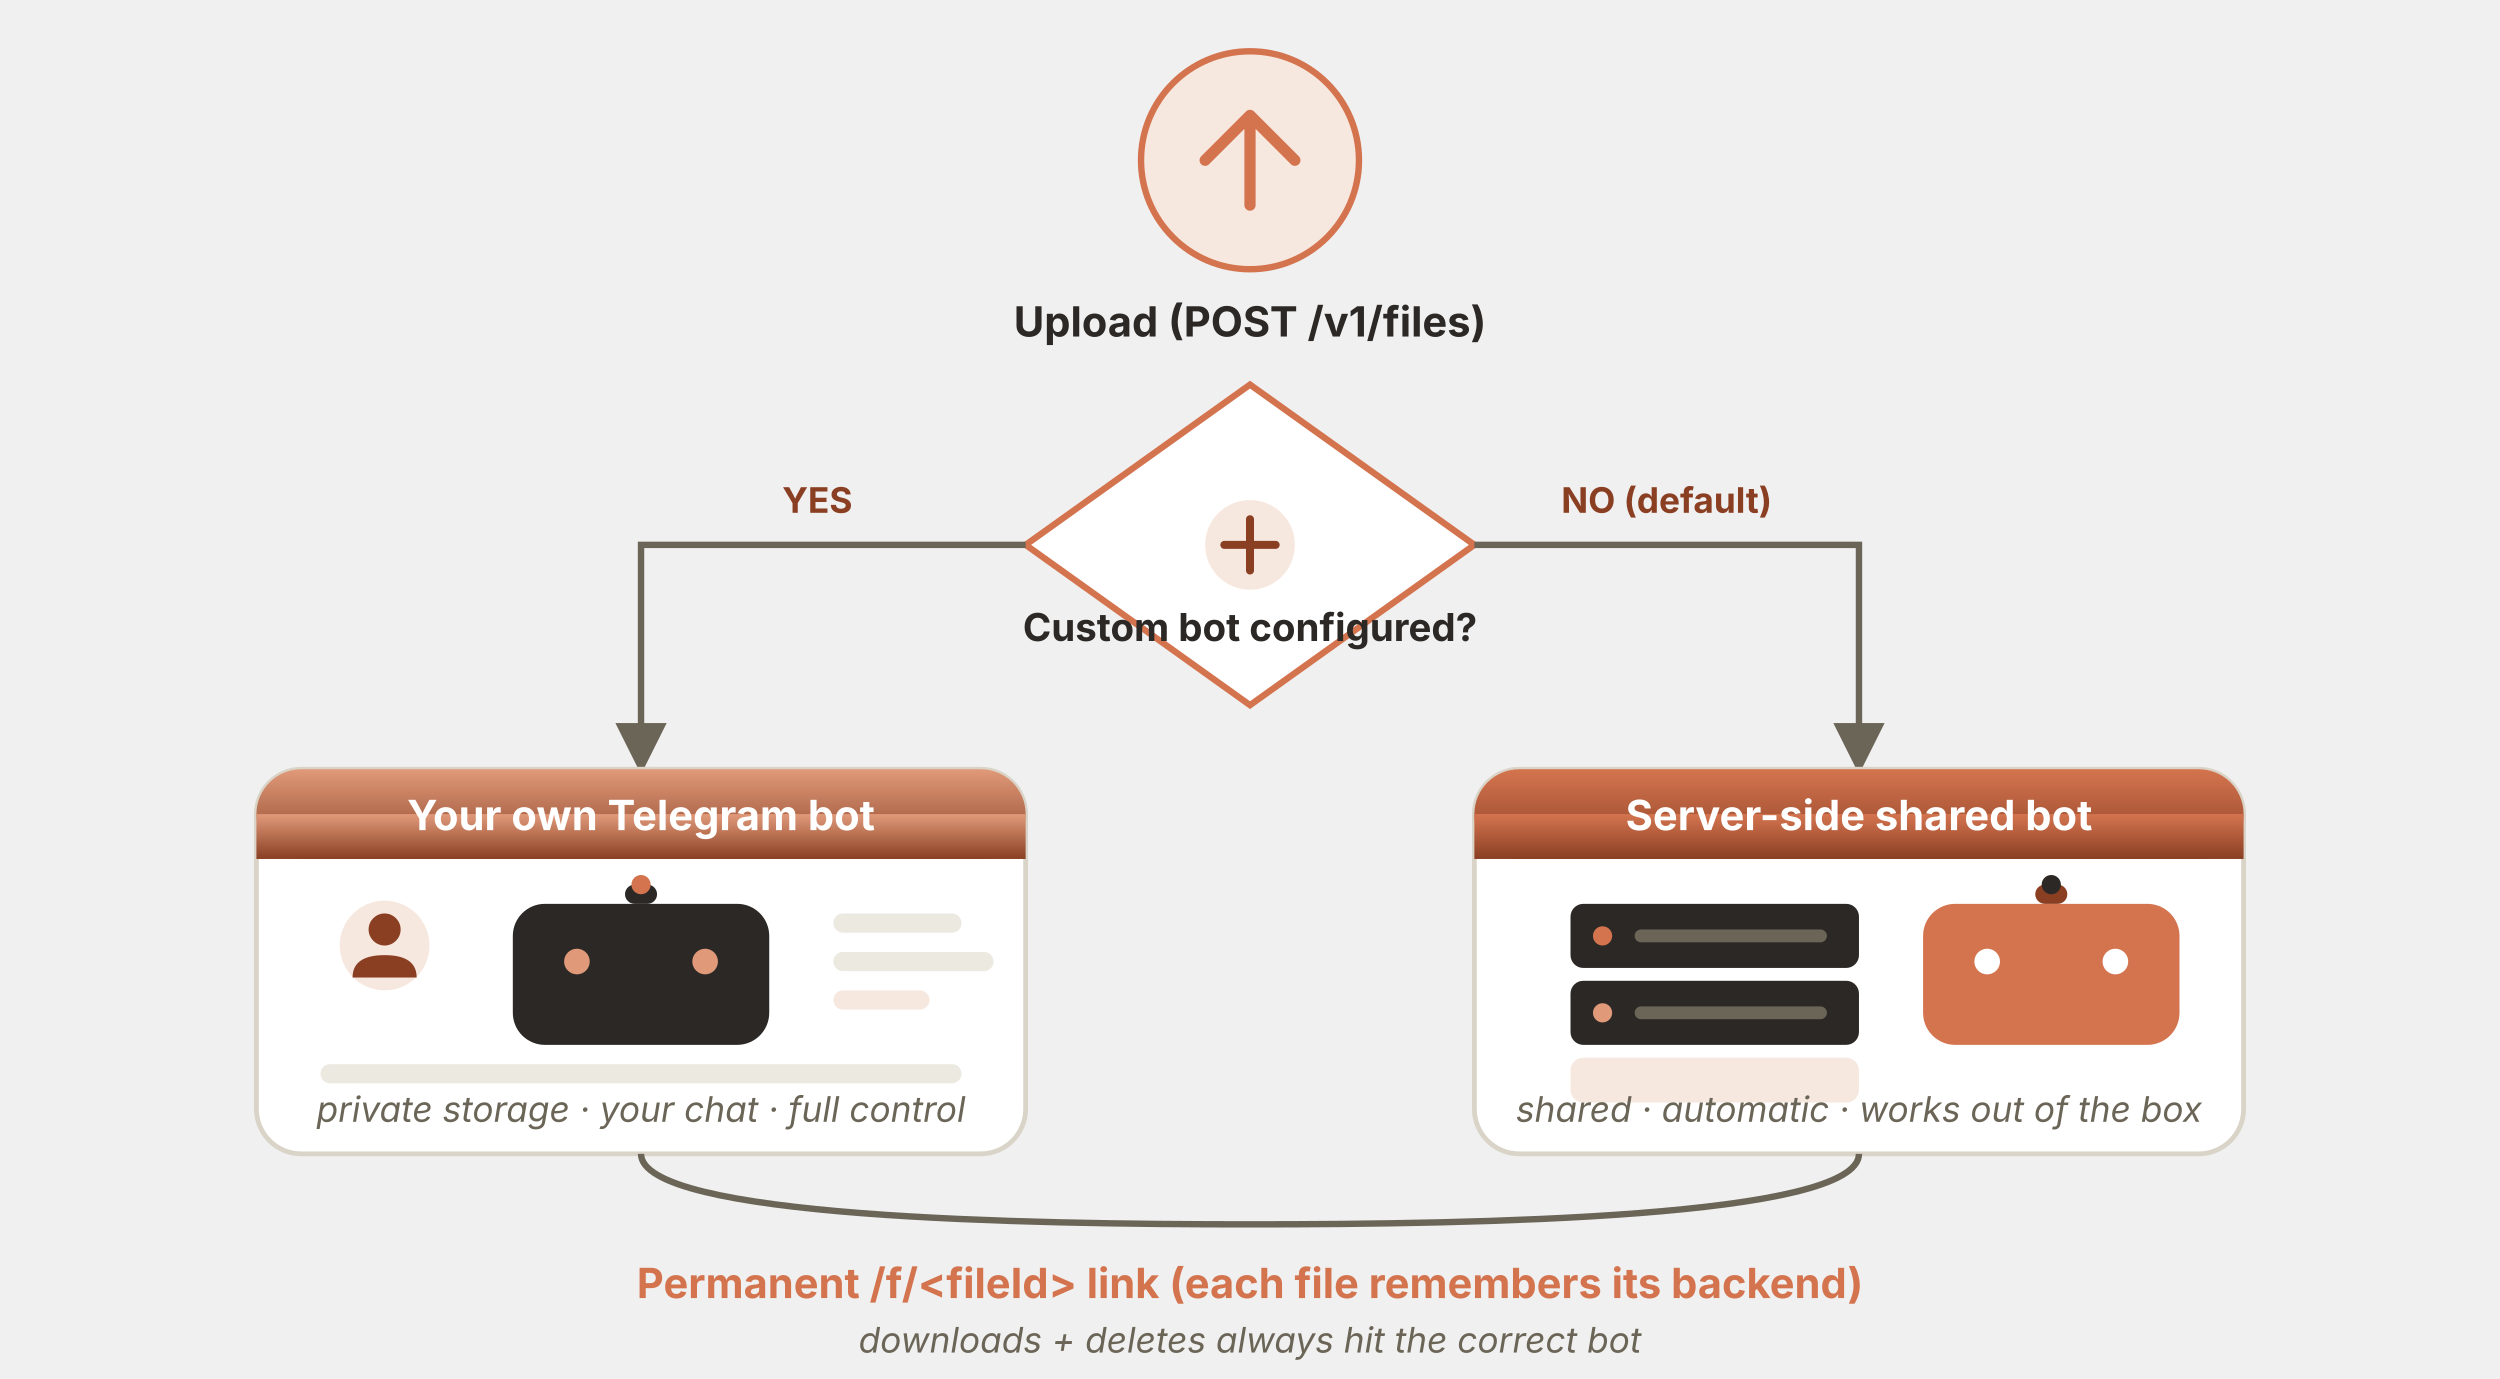
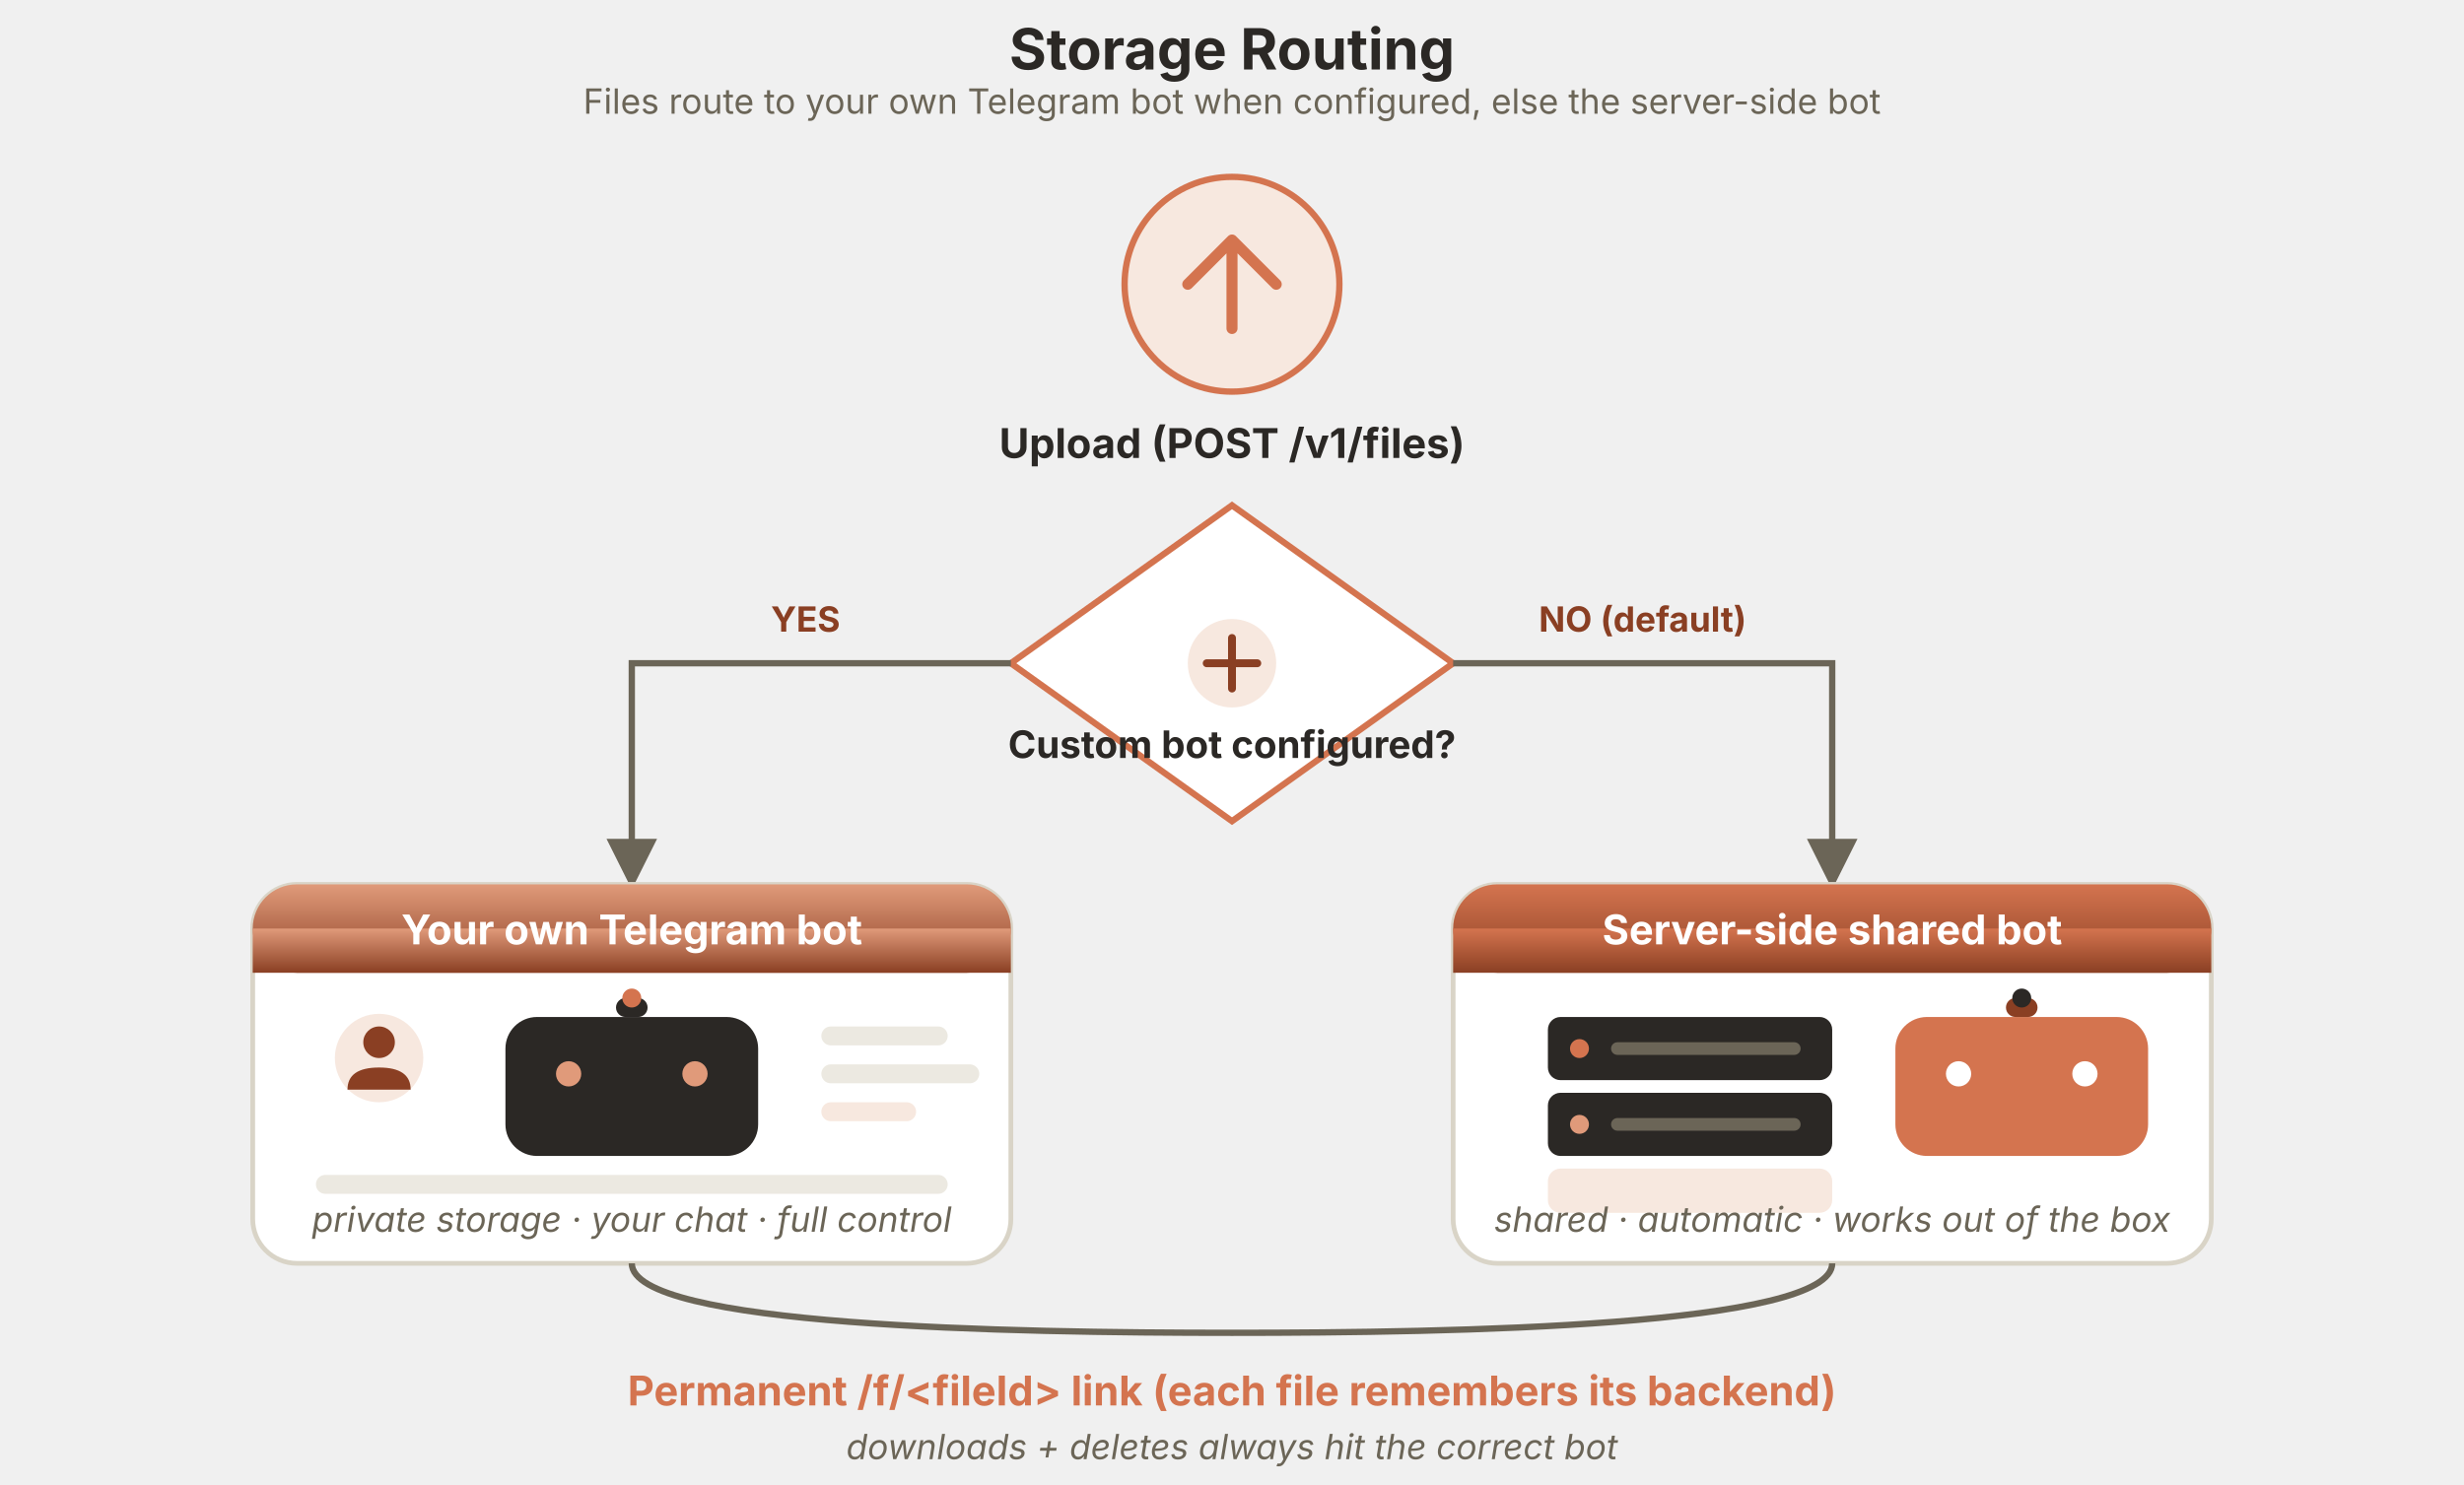
- <svg xmlns="http://www.w3.org/2000/svg" width="780" height="430" viewBox="0 0 780 430" role="img" aria-label="Storage routing">
+ <svg xmlns="http://www.w3.org/2000/svg" width="780" height="470" viewBox="0 0 780 470" role="img" aria-label="Storage routing">
  <defs>
    <marker id="arrRoute" viewBox="0 0 10 10" refX="9" refY="5" markerWidth="8" markerHeight="8" orient="auto-start-reverse">
      <path d="M0 0 L10 5 L0 10 z" fill="#6b6557" />
    </marker>
    <linearGradient id="custBot" x1="0" y1="0" x2="0" y2="1">
      <stop offset="0%" stop-color="#e09a7a" />
      <stop offset="100%" stop-color="#8a3f23" />
    </linearGradient>
    <linearGradient id="srvBot" x1="0" y1="0" x2="0" y2="1">
      <stop offset="0%" stop-color="#d4744f" />
      <stop offset="100%" stop-color="#8a3f23" />
    </linearGradient>
  </defs>
-   <circle cx="390" cy="50" r="34" fill="#f7e8df" stroke="#d4744f" stroke-width="2" />
-   <path d="M390 36 L390 64 M376 50 L390 36 L404 50" stroke="#d4744f" stroke-width="3.5" fill="none" stroke-linecap="round" stroke-linejoin="round" />
-   <text x="390" y="105" font-family="system-ui, -apple-system, sans-serif" font-size="13" font-weight="700" fill="#2b2825" text-anchor="middle">Upload (POST /v1/files)</text>
-   <path d="M390 120 L460 170 L390 220 L320 170 z" fill="#ffffff" stroke="#d4744f" stroke-width="2" />
-   <circle cx="390" cy="170" r="14" fill="#f7e8df" />
-   <path d="M390 162 L390 178 M382 170 L398 170" stroke="#8a3f23" stroke-width="2.5" stroke-linecap="round" />
-   <text x="390" y="200" font-family="system-ui, -apple-system, sans-serif" font-size="12" font-weight="700" fill="#2b2825" text-anchor="middle">Custom bot configured?</text>
-   <path d="M320 170 L200 170 L200 240" fill="none" stroke="#6b6557" stroke-width="2" marker-end="url(#arrRoute)" />
-   <text x="255" y="160" font-family="system-ui, -apple-system, sans-serif" font-size="11" font-weight="700" fill="#8a3f23" text-anchor="middle">YES</text>
-   <rect x="80" y="240" width="240" height="120" rx="14" fill="#ffffff" stroke="#d9d4c7" stroke-width="1.5" />
-   <rect x="80" y="240" width="240" height="28" rx="14" fill="url(#custBot)" />
-   <rect x="80" y="254" width="240" height="14" fill="url(#custBot)" />
-   <text x="200" y="259" font-family="system-ui, -apple-system, sans-serif" font-size="13" font-weight="700" fill="#ffffff" text-anchor="middle">Your own Telegram bot</text>
-   <circle cx="120" cy="295" r="14" fill="#f7e8df" />
-   <circle cx="120" cy="290" r="5" fill="#8a3f23" />
-   <path d="M110 305 Q110 298 120 298 Q130 298 130 305" fill="#8a3f23" />
-   <rect x="160" y="282" width="80" height="44" rx="10" fill="#2b2825" />
-   <circle cx="180" cy="300" r="4" fill="#e09a7a" />
-   <circle cx="220" cy="300" r="4" fill="#e09a7a" />
-   <rect x="195" y="276" width="10" height="6" rx="3" fill="#2b2825" />
-   <circle cx="200" cy="276" r="3" fill="#d4744f" />
-   <rect x="260" y="285" width="40" height="6" rx="3" fill="#ece9e1" />
-   <rect x="260" y="297" width="50" height="6" rx="3" fill="#ece9e1" />
-   <rect x="260" y="309" width="30" height="6" rx="3" fill="#f7e8df" />
-   <rect x="100" y="332" width="200" height="6" rx="3" fill="#ece9e1" />
-   <text x="200" y="350" font-family="system-ui, -apple-system, sans-serif" font-size="11" font-style="italic" fill="#6b6557" text-anchor="middle">private storage · your chat · full control</text>
-   <path d="M460 170 L580 170 L580 240" fill="none" stroke="#6b6557" stroke-width="2" marker-end="url(#arrRoute)" />
-   <text x="520" y="160" font-family="system-ui, -apple-system, sans-serif" font-size="11" font-weight="700" fill="#8a3f23" text-anchor="middle">NO (default)</text>
-   <rect x="460" y="240" width="240" height="120" rx="14" fill="#ffffff" stroke="#d9d4c7" stroke-width="1.5" />
-   <rect x="460" y="240" width="240" height="28" rx="14" fill="url(#srvBot)" />
-   <rect x="460" y="254" width="240" height="14" fill="url(#srvBot)" />
-   <text x="580" y="259" font-family="system-ui, -apple-system, sans-serif" font-size="13" font-weight="700" fill="#ffffff" text-anchor="middle">Server-side shared bot</text>
-   <rect x="490" y="282" width="90" height="20" rx="4" fill="#2b2825" />
-   <circle cx="500" cy="292" r="3" fill="#d4744f" />
-   <rect x="510" y="290" width="60" height="4" rx="2" fill="#6b6557" />
-   <rect x="490" y="306" width="90" height="20" rx="4" fill="#2b2825" />
-   <circle cx="500" cy="316" r="3" fill="#e09a7a" />
-   <rect x="510" y="314" width="60" height="4" rx="2" fill="#6b6557" />
-   <rect x="490" y="330" width="90" height="14" rx="4" fill="#f7e8df" />
-   <rect x="600" y="282" width="80" height="44" rx="10" fill="#d4744f" />
-   <circle cx="620" cy="300" r="4" fill="#ffffff" />
-   <circle cx="660" cy="300" r="4" fill="#ffffff" />
-   <rect x="635" y="276" width="10" height="6" rx="3" fill="#8a3f23" />
-   <circle cx="640" cy="276" r="3" fill="#2b2825" />
-   <text x="580" y="350" font-family="system-ui, -apple-system, sans-serif" font-size="11" font-style="italic" fill="#6b6557" text-anchor="middle">shared · automatic · works out of the box</text>
-   <path d="M200 360 C 200 380, 320 382, 390 382" fill="none" stroke="#6b6557" stroke-width="2" />
-   <path d="M580 360 C 580 380, 460 382, 390 382" fill="none" stroke="#6b6557" stroke-width="2" />
-   <text x="390" y="405" font-family="system-ui, -apple-system, sans-serif" font-size="13" font-weight="700" fill="#d4744f" text-anchor="middle">Permanent /f/&lt;fileId&gt; link (each file remembers its backend)</text>
-   <text x="390" y="422" font-family="system-ui, -apple-system, sans-serif" font-size="11" font-style="italic" fill="#6b6557" text-anchor="middle">downloads + deletes always hit the correct bot</text>
+   <text x="390" y="22" font-family="system-ui, -apple-system, sans-serif" font-size="18" font-weight="700" fill="#2b2825" text-anchor="middle">Storage Routing</text>
+   <text x="390" y="36" font-family="system-ui, -apple-system, sans-serif" font-size="11" fill="#6b6557" text-anchor="middle">Files route to your own Telegram bot when configured, else the server-side bot</text>
+   <g transform="translate(0 40)">
+     <circle cx="390" cy="50" r="34" fill="#f7e8df" stroke="#d4744f" stroke-width="2" />
+     <path d="M390 36 L390 64 M376 50 L390 36 L404 50" stroke="#d4744f" stroke-width="3.5" fill="none" stroke-linecap="round" stroke-linejoin="round" />
+     <text x="390" y="105" font-family="system-ui, -apple-system, sans-serif" font-size="13" font-weight="700" fill="#2b2825" text-anchor="middle">Upload (POST /v1/files)</text>
+     <path d="M390 120 L460 170 L390 220 L320 170 z" fill="#ffffff" stroke="#d4744f" stroke-width="2" />
+     <circle cx="390" cy="170" r="14" fill="#f7e8df" />
+     <path d="M390 162 L390 178 M382 170 L398 170" stroke="#8a3f23" stroke-width="2.5" stroke-linecap="round" />
+     <text x="390" y="200" font-family="system-ui, -apple-system, sans-serif" font-size="12" font-weight="700" fill="#2b2825" text-anchor="middle">Custom bot configured?</text>
+     <path d="M320 170 L200 170 L200 240" fill="none" stroke="#6b6557" stroke-width="2" marker-end="url(#arrRoute)" />
+     <text x="255" y="160" font-family="system-ui, -apple-system, sans-serif" font-size="11" font-weight="700" fill="#8a3f23" text-anchor="middle">YES</text>
+     <rect x="80" y="240" width="240" height="120" rx="14" fill="#ffffff" stroke="#d9d4c7" stroke-width="1.5" />
+     <rect x="80" y="240" width="240" height="28" rx="14" fill="url(#custBot)" />
+     <rect x="80" y="254" width="240" height="14" fill="url(#custBot)" />
+     <text x="200" y="259" font-family="system-ui, -apple-system, sans-serif" font-size="13" font-weight="700" fill="#ffffff" text-anchor="middle">Your own Telegram bot</text>
+     <circle cx="120" cy="295" r="14" fill="#f7e8df" />
+     <circle cx="120" cy="290" r="5" fill="#8a3f23" />
+     <path d="M110 305 Q110 298 120 298 Q130 298 130 305" fill="#8a3f23" />
+     <rect x="160" y="282" width="80" height="44" rx="10" fill="#2b2825" />
+     <circle cx="180" cy="300" r="4" fill="#e09a7a" />
+     <circle cx="220" cy="300" r="4" fill="#e09a7a" />
+     <rect x="195" y="276" width="10" height="6" rx="3" fill="#2b2825" />
+     <circle cx="200" cy="276" r="3" fill="#d4744f" />
+     <rect x="260" y="285" width="40" height="6" rx="3" fill="#ece9e1" />
+     <rect x="260" y="297" width="50" height="6" rx="3" fill="#ece9e1" />
+     <rect x="260" y="309" width="30" height="6" rx="3" fill="#f7e8df" />
+     <rect x="100" y="332" width="200" height="6" rx="3" fill="#ece9e1" />
+     <text x="200" y="350" font-family="system-ui, -apple-system, sans-serif" font-size="11" font-style="italic" fill="#6b6557" text-anchor="middle">private storage · your chat · full control</text>
+     <path d="M460 170 L580 170 L580 240" fill="none" stroke="#6b6557" stroke-width="2" marker-end="url(#arrRoute)" />
+     <text x="520" y="160" font-family="system-ui, -apple-system, sans-serif" font-size="11" font-weight="700" fill="#8a3f23" text-anchor="middle">NO (default)</text>
+     <rect x="460" y="240" width="240" height="120" rx="14" fill="#ffffff" stroke="#d9d4c7" stroke-width="1.5" />
+     <rect x="460" y="240" width="240" height="28" rx="14" fill="url(#srvBot)" />
+     <rect x="460" y="254" width="240" height="14" fill="url(#srvBot)" />
+     <text x="580" y="259" font-family="system-ui, -apple-system, sans-serif" font-size="13" font-weight="700" fill="#ffffff" text-anchor="middle">Server-side shared bot</text>
+     <rect x="490" y="282" width="90" height="20" rx="4" fill="#2b2825" />
+     <circle cx="500" cy="292" r="3" fill="#d4744f" />
+     <rect x="510" y="290" width="60" height="4" rx="2" fill="#6b6557" />
+     <rect x="490" y="306" width="90" height="20" rx="4" fill="#2b2825" />
+     <circle cx="500" cy="316" r="3" fill="#e09a7a" />
+     <rect x="510" y="314" width="60" height="4" rx="2" fill="#6b6557" />
+     <rect x="490" y="330" width="90" height="14" rx="4" fill="#f7e8df" />
+     <rect x="600" y="282" width="80" height="44" rx="10" fill="#d4744f" />
+     <circle cx="620" cy="300" r="4" fill="#ffffff" />
+     <circle cx="660" cy="300" r="4" fill="#ffffff" />
+     <rect x="635" y="276" width="10" height="6" rx="3" fill="#8a3f23" />
+     <circle cx="640" cy="276" r="3" fill="#2b2825" />
+     <text x="580" y="350" font-family="system-ui, -apple-system, sans-serif" font-size="11" font-style="italic" fill="#6b6557" text-anchor="middle">shared · automatic · works out of the box</text>
+     <path d="M200 360 C 200 380, 320 382, 390 382" fill="none" stroke="#6b6557" stroke-width="2" />
+     <path d="M580 360 C 580 380, 460 382, 390 382" fill="none" stroke="#6b6557" stroke-width="2" />
+     <text x="390" y="405" font-family="system-ui, -apple-system, sans-serif" font-size="13" font-weight="700" fill="#d4744f" text-anchor="middle">Permanent /f/&lt;fileId&gt; link (each file remembers its backend)</text>
+     <text x="390" y="422" font-family="system-ui, -apple-system, sans-serif" font-size="11" font-style="italic" fill="#6b6557" text-anchor="middle">downloads + deletes always hit the correct bot</text>
+   </g>
</svg>
